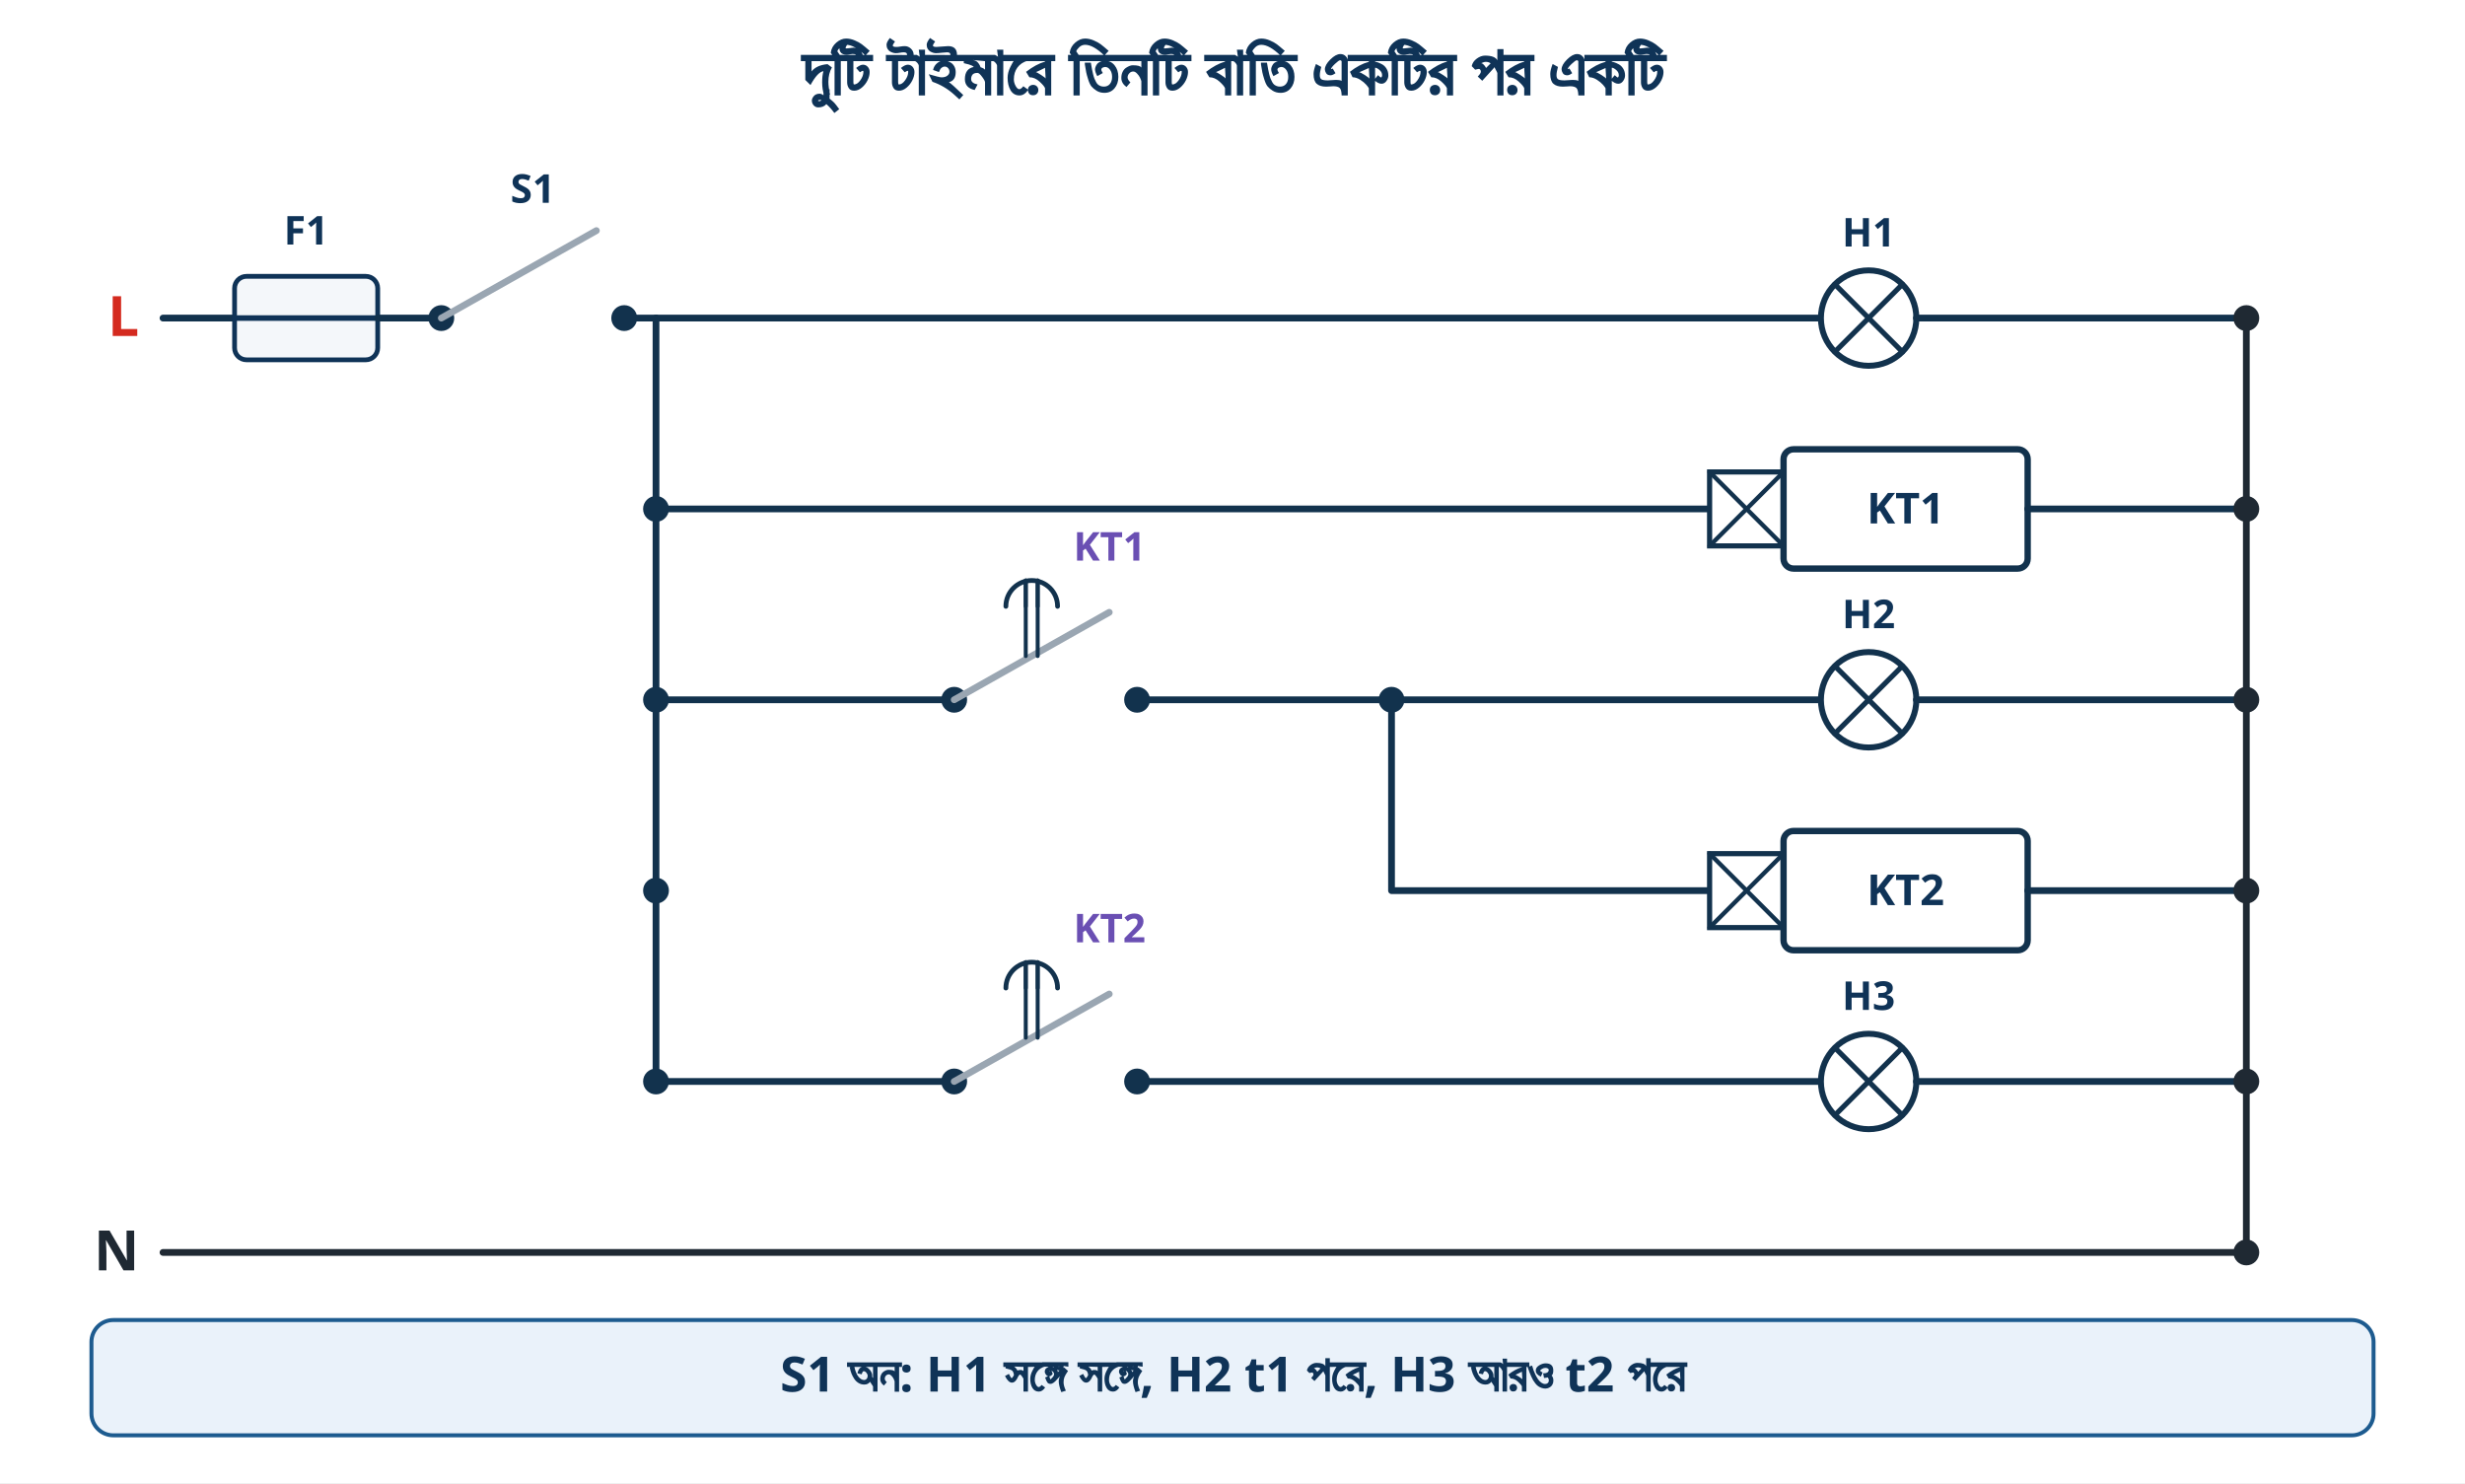
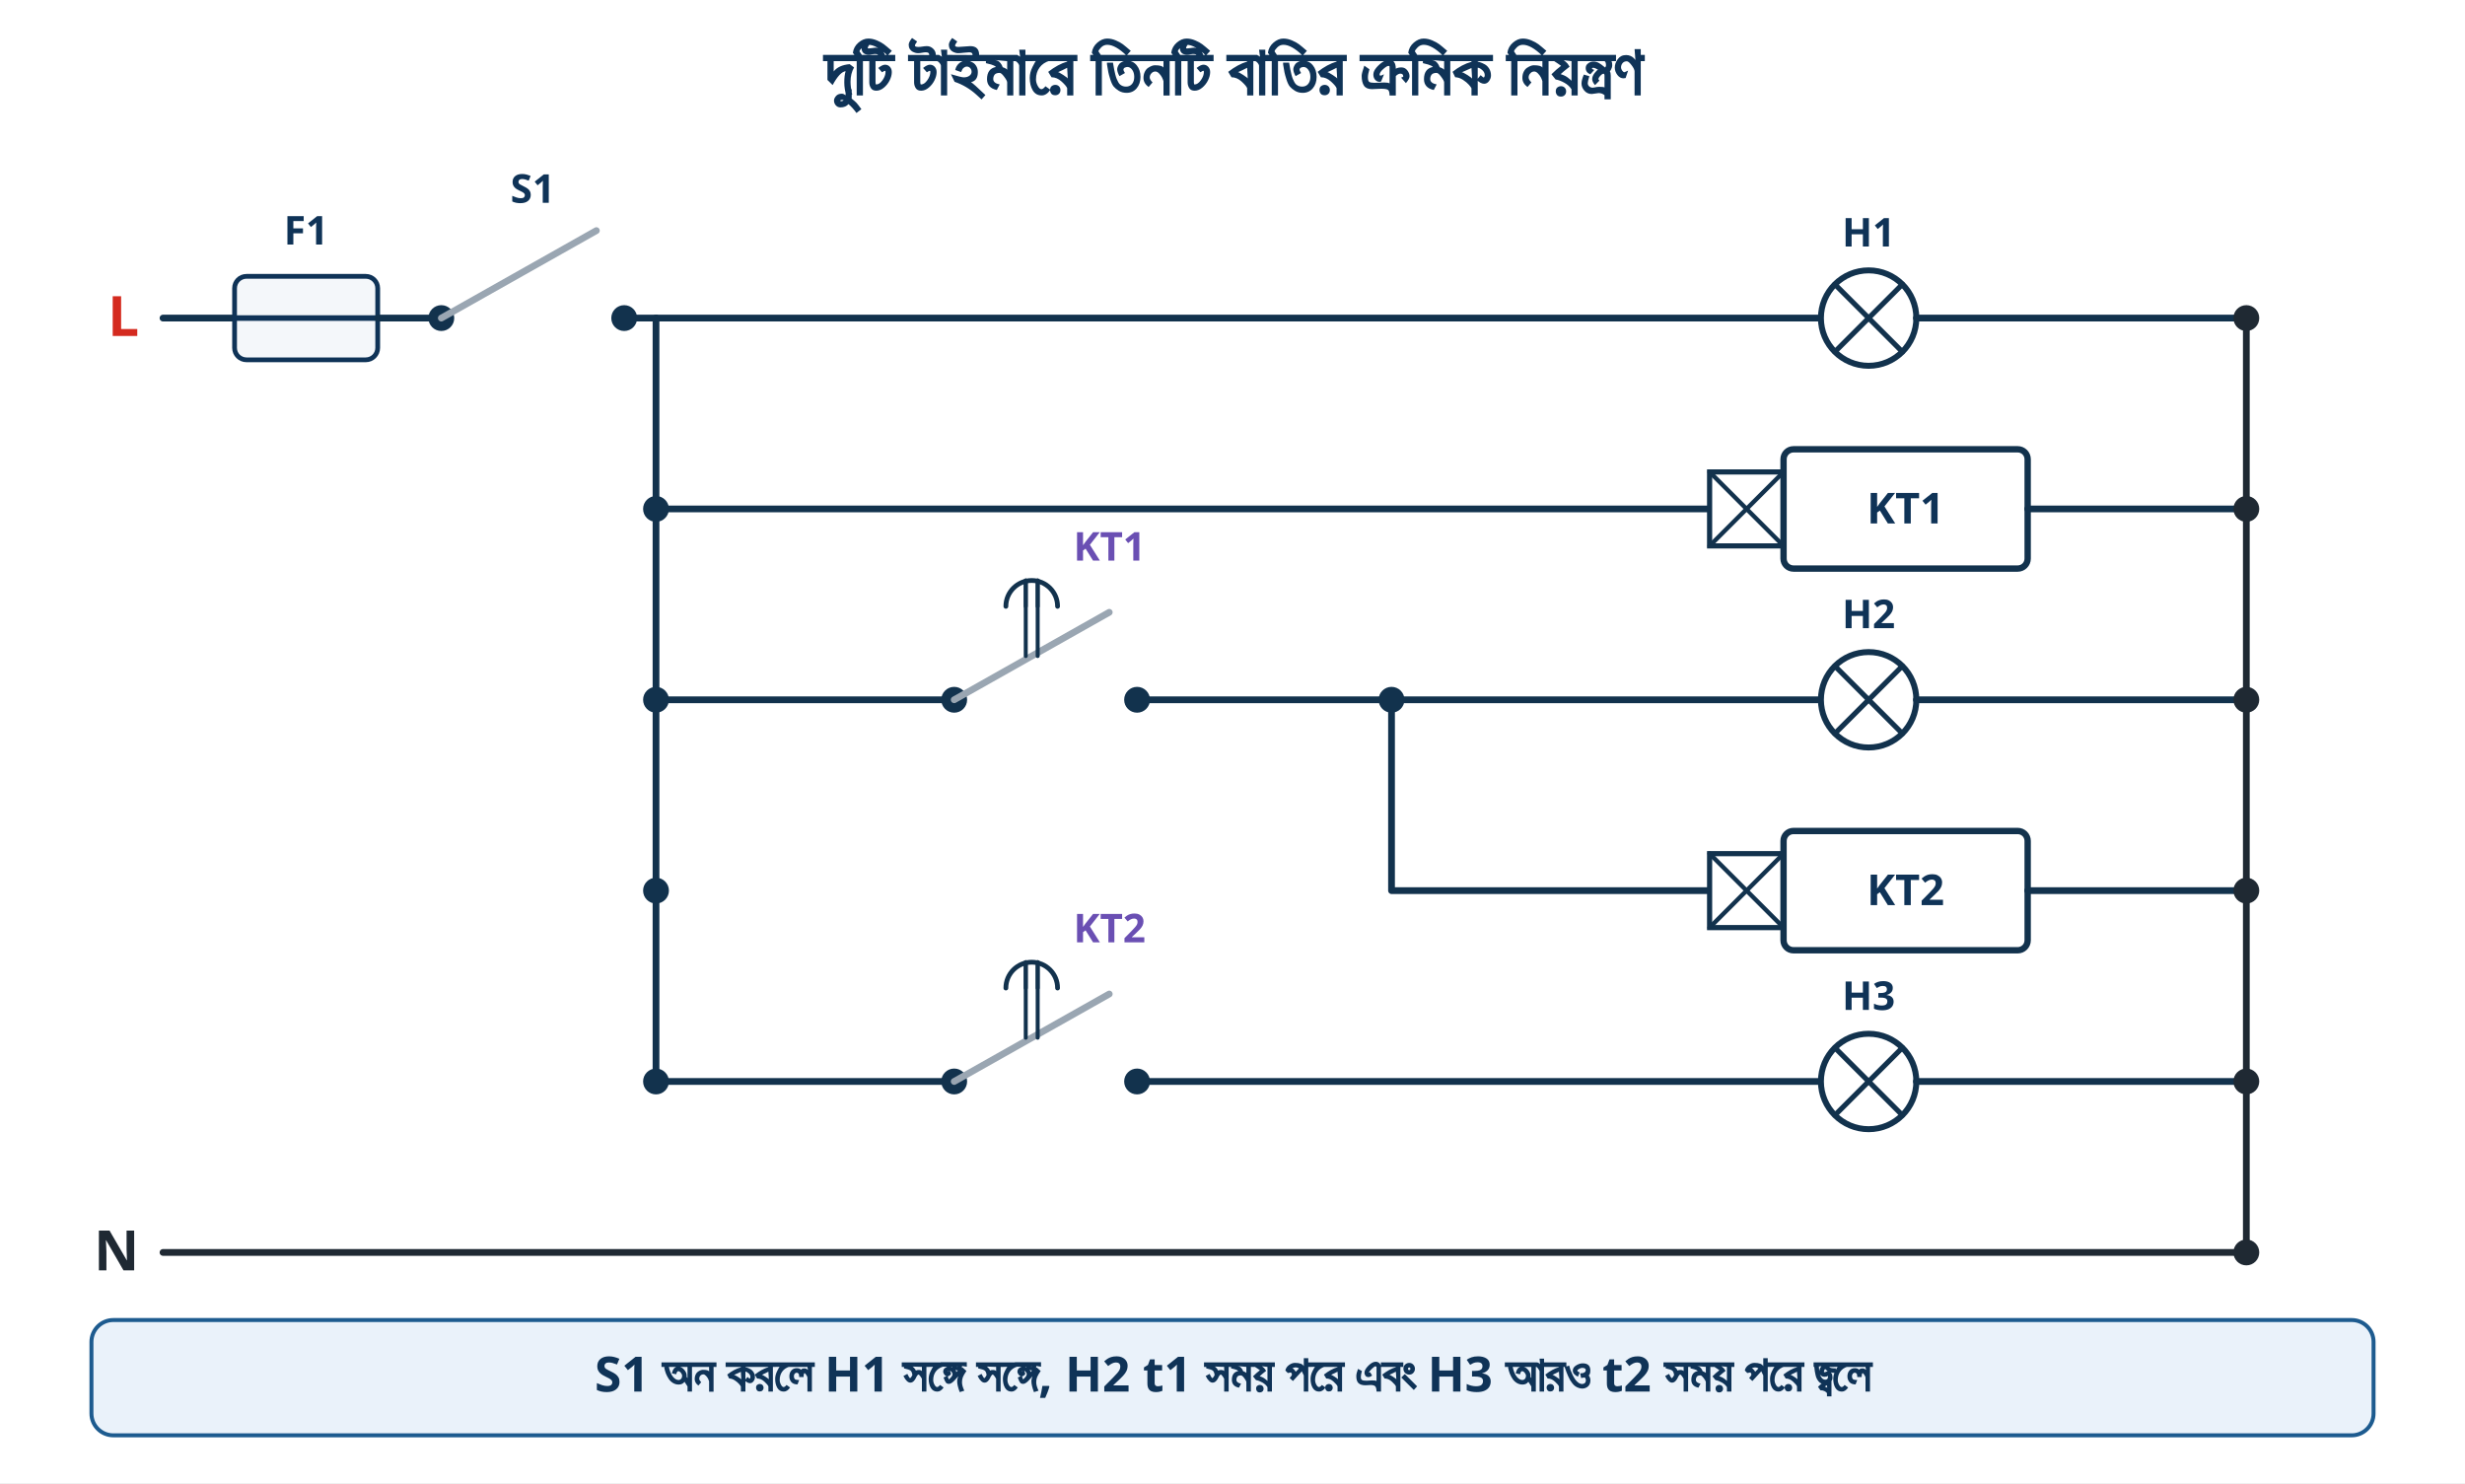
<svg xmlns="http://www.w3.org/2000/svg" width="1240" height="746" viewBox="0 0 1240 746">
  <rect width="1240" height="746" fill="#FFFFFF" />
-   <text x="620.0" y="48.0" font-family="Kalpurush" font-size="34" font-weight="700" fill="#0F3357" text-anchor="middle">দুটি টাইমারে তিনটি বাতি একটির পর একটি</text>
+   <text x="620.0" y="48.0" font-family="Kalpurush" font-size="34" font-weight="700" fill="#0F3357" text-anchor="middle">দুটি টাইমারে তিনটি বাতির ক্রমিক নিয়ন্ত্রণ</text>
  <text x="70.0" y="169.0" font-family="Kalpurush" font-size="28" font-weight="700" fill="#D42A1F" text-anchor="end">L</text>
  <text x="70.0" y="639.0" font-family="Kalpurush" font-size="28" font-weight="700" fill="#1F2933" text-anchor="end">N</text>
  <path d="M 82 160 L 118 160" fill="none" stroke="#12324D" stroke-width="3.4" stroke-linecap="round" stroke-linejoin="round" />
  <rect x="118.0" y="139.0" width="72.0" height="42.0" rx="6" fill="#F4F7FA" stroke="#0F3357" stroke-width="2.4" />
  <path d="M 118.0 160 L 190.0 160" fill="none" stroke="#0F3357" stroke-width="2.8" stroke-linecap="round" stroke-linejoin="round" />
  <text x="154.0" y="123.0" font-family="Kalpurush" font-size="20" font-weight="700" fill="#0F3357" text-anchor="middle">F1</text>
  <path d="M 190 160 L 222 160" fill="none" stroke="#12324D" stroke-width="3.4" stroke-linecap="round" stroke-linejoin="round" />
  <circle cx="222.0" cy="160.0" r="6.5" fill="#12324D" stroke="none" stroke-width="2" />
  <path d="M 222 160 L 300 116" fill="none" stroke="#9AA6B2" stroke-width="3.4" stroke-linecap="round" stroke-linejoin="round" />
  <circle cx="314.0" cy="160.0" r="6.5" fill="#12324D" stroke="none" stroke-width="2" />
  <text x="268.0" y="102.0" font-family="Kalpurush" font-size="20" font-weight="700" fill="#0F3357" text-anchor="middle">S1</text>
  <path d="M 314 160 L 330 160" fill="none" stroke="#12324D" stroke-width="3.4" stroke-linecap="round" stroke-linejoin="round" />
  <path d="M 330 160 L 330 544" fill="none" stroke="#12324D" stroke-width="3.4" stroke-linecap="round" stroke-linejoin="round" />
  <circle cx="330.0" cy="256.0" r="6.5" fill="#12324D" stroke="none" stroke-width="2" />
  <circle cx="330.0" cy="352.0" r="6.5" fill="#12324D" stroke="none" stroke-width="2" />
  <circle cx="330.0" cy="448.0" r="6.5" fill="#12324D" stroke="none" stroke-width="2" />
  <circle cx="330.0" cy="544.0" r="6.5" fill="#12324D" stroke="none" stroke-width="2" />
  <path d="M 330 160 L 916 160" fill="none" stroke="#12324D" stroke-width="3.4" stroke-linecap="round" stroke-linejoin="round" />
  <circle cx="940.0" cy="160.0" r="24.0" fill="#FFFFFF" stroke="#12324D" stroke-width="3" />
  <path d="M 923.032 143.032 L 956.968 176.968" fill="none" stroke="#12324D" stroke-width="2.6" stroke-linecap="round" stroke-linejoin="round" />
  <path d="M 923.032 176.968 L 956.968 143.032" fill="none" stroke="#12324D" stroke-width="2.6" stroke-linecap="round" stroke-linejoin="round" />
  <text x="940.0" y="124.0" font-family="Kalpurush" font-size="20" font-weight="700" fill="#0F3357" text-anchor="middle">H1</text>
  <path d="M 964 160 L 1130 160" fill="none" stroke="#12324D" stroke-width="3.4" stroke-linecap="round" stroke-linejoin="round" />
  <path d="M 330 256 L 860 256" fill="none" stroke="#12324D" stroke-width="3.4" stroke-linecap="round" stroke-linejoin="round" />
  <rect x="860.0" y="237.4" width="37.2" height="37.2" rx="0" fill="#FFFFFF" stroke="#12324D" stroke-width="2.6" />
  <path d="M 860 237.4 L 897.2 274.6" fill="none" stroke="#12324D" stroke-width="2.2" stroke-linecap="round" stroke-linejoin="round" />
  <path d="M 860 274.6 L 897.2 237.4" fill="none" stroke="#12324D" stroke-width="2.2" stroke-linecap="round" stroke-linejoin="round" />
  <rect x="897.2" y="226.0" width="122.8" height="60.0" rx="5" fill="#FFFFFF" stroke="#12324D" stroke-width="3.2" />
  <text x="958.6" y="263.3" font-family="Kalpurush" font-size="21.5" font-weight="700" fill="#0F3357" text-anchor="middle">KT1</text>
  <path d="M 1020 256 L 1130 256" fill="none" stroke="#12324D" stroke-width="3.4" stroke-linecap="round" stroke-linejoin="round" />
  <path d="M 330 352 L 480 352" fill="none" stroke="#12324D" stroke-width="3.4" stroke-linecap="round" stroke-linejoin="round" />
  <circle cx="480.0" cy="352.0" r="6.5" fill="#12324D" stroke="none" stroke-width="2" />
  <path d="M 480 352 L 558 308" fill="none" stroke="#9AA6B2" stroke-width="3.4" stroke-linecap="round" stroke-linejoin="round" />
  <circle cx="572.0" cy="352.0" r="6.5" fill="#12324D" stroke="none" stroke-width="2" />
  <path d="M 516.0 330 L 516.0 292" fill="none" stroke="#12324D" stroke-width="2" stroke-linecap="round" stroke-linejoin="round" />
  <path d="M 522.0 330 L 522.0 292" fill="none" stroke="#12324D" stroke-width="2" stroke-linecap="round" stroke-linejoin="round" />
  <path d="M 506.0 305 A 13 13 0 0 1 532.0 305" fill="none" stroke="#12324D" stroke-width="2.4" stroke-linecap="round" stroke-linejoin="round" />
  <path d="M 516.0 292 L 516.0 305" fill="none" stroke="#12324D" stroke-width="2" stroke-linecap="round" stroke-linejoin="round" />
  <path d="M 522.0 292 L 522.0 305" fill="none" stroke="#12324D" stroke-width="2" stroke-linecap="round" stroke-linejoin="round" />
  <text x="540.0" y="282.0" font-family="Kalpurush" font-size="20" font-weight="700" fill="#6A4FB3" text-anchor="start">KT1</text>
  <path d="M 572 352 L 916 352" fill="none" stroke="#12324D" stroke-width="3.4" stroke-linecap="round" stroke-linejoin="round" />
  <circle cx="940.0" cy="352.0" r="24.0" fill="#FFFFFF" stroke="#12324D" stroke-width="3" />
  <path d="M 923.032 335.032 L 956.968 368.968" fill="none" stroke="#12324D" stroke-width="2.6" stroke-linecap="round" stroke-linejoin="round" />
  <path d="M 923.032 368.968 L 956.968 335.032" fill="none" stroke="#12324D" stroke-width="2.6" stroke-linecap="round" stroke-linejoin="round" />
  <text x="940.0" y="316.0" font-family="Kalpurush" font-size="20" font-weight="700" fill="#0F3357" text-anchor="middle">H2</text>
  <path d="M 964 352 L 1130 352" fill="none" stroke="#12324D" stroke-width="3.4" stroke-linecap="round" stroke-linejoin="round" />
  <circle cx="700.0" cy="352.0" r="6.5" fill="#12324D" stroke="none" stroke-width="2" />
  <path d="M 700 352 L 700 448 L 860 448" fill="none" stroke="#12324D" stroke-width="3.4" stroke-linecap="round" stroke-linejoin="round" />
  <rect x="860.0" y="429.4" width="37.2" height="37.2" rx="0" fill="#FFFFFF" stroke="#12324D" stroke-width="2.6" />
  <path d="M 860 429.4 L 897.2 466.6" fill="none" stroke="#12324D" stroke-width="2.2" stroke-linecap="round" stroke-linejoin="round" />
  <path d="M 860 466.6 L 897.2 429.4" fill="none" stroke="#12324D" stroke-width="2.2" stroke-linecap="round" stroke-linejoin="round" />
  <rect x="897.2" y="418.0" width="122.8" height="60.0" rx="5" fill="#FFFFFF" stroke="#12324D" stroke-width="3.2" />
  <text x="958.6" y="455.3" font-family="Kalpurush" font-size="21.5" font-weight="700" fill="#0F3357" text-anchor="middle">KT2</text>
  <path d="M 1020 448 L 1130 448" fill="none" stroke="#12324D" stroke-width="3.4" stroke-linecap="round" stroke-linejoin="round" />
  <path d="M 330 544 L 480 544" fill="none" stroke="#12324D" stroke-width="3.4" stroke-linecap="round" stroke-linejoin="round" />
  <circle cx="480.0" cy="544.0" r="6.5" fill="#12324D" stroke="none" stroke-width="2" />
  <path d="M 480 544 L 558 500" fill="none" stroke="#9AA6B2" stroke-width="3.4" stroke-linecap="round" stroke-linejoin="round" />
  <circle cx="572.0" cy="544.0" r="6.5" fill="#12324D" stroke="none" stroke-width="2" />
  <path d="M 516.0 522 L 516.0 484" fill="none" stroke="#12324D" stroke-width="2" stroke-linecap="round" stroke-linejoin="round" />
  <path d="M 522.0 522 L 522.0 484" fill="none" stroke="#12324D" stroke-width="2" stroke-linecap="round" stroke-linejoin="round" />
  <path d="M 506.0 497 A 13 13 0 0 1 532.0 497" fill="none" stroke="#12324D" stroke-width="2.4" stroke-linecap="round" stroke-linejoin="round" />
  <path d="M 516.0 484 L 516.0 497" fill="none" stroke="#12324D" stroke-width="2" stroke-linecap="round" stroke-linejoin="round" />
  <path d="M 522.0 484 L 522.0 497" fill="none" stroke="#12324D" stroke-width="2" stroke-linecap="round" stroke-linejoin="round" />
  <text x="540.0" y="474.0" font-family="Kalpurush" font-size="20" font-weight="700" fill="#6A4FB3" text-anchor="start">KT2</text>
  <path d="M 572 544 L 916 544" fill="none" stroke="#12324D" stroke-width="3.4" stroke-linecap="round" stroke-linejoin="round" />
  <circle cx="940.0" cy="544.0" r="24.0" fill="#FFFFFF" stroke="#12324D" stroke-width="3" />
  <path d="M 923.032 527.032 L 956.968 560.968" fill="none" stroke="#12324D" stroke-width="2.6" stroke-linecap="round" stroke-linejoin="round" />
  <path d="M 923.032 560.968 L 956.968 527.032" fill="none" stroke="#12324D" stroke-width="2.6" stroke-linecap="round" stroke-linejoin="round" />
  <text x="940.0" y="508.0" font-family="Kalpurush" font-size="20" font-weight="700" fill="#0F3357" text-anchor="middle">H3</text>
  <path d="M 964 544 L 1130 544" fill="none" stroke="#12324D" stroke-width="3.4" stroke-linecap="round" stroke-linejoin="round" />
  <path d="M 1130 160 L 1130 630" fill="none" stroke="#1F2933" stroke-width="3.4" stroke-linecap="round" stroke-linejoin="round" />
  <circle cx="1130.0" cy="160.0" r="6.5" fill="#1F2933" stroke="none" stroke-width="2" />
  <circle cx="1130.0" cy="256.0" r="6.5" fill="#1F2933" stroke="none" stroke-width="2" />
  <circle cx="1130.0" cy="352.0" r="6.5" fill="#1F2933" stroke="none" stroke-width="2" />
  <circle cx="1130.0" cy="448.0" r="6.5" fill="#1F2933" stroke="none" stroke-width="2" />
  <circle cx="1130.0" cy="544.0" r="6.5" fill="#1F2933" stroke="none" stroke-width="2" />
  <path d="M 82 630 L 1130 630" fill="none" stroke="#1F2933" stroke-width="3.4" stroke-linecap="round" stroke-linejoin="round" />
  <circle cx="1130.0" cy="630.0" r="6.5" fill="#1F2933" stroke="none" stroke-width="2" />
  <rect x="46.0" y="664.0" width="1148.0" height="58.0" rx="11" fill="#EAF2FA" stroke="#1D5B8F" stroke-width="2" />
-   <text x="620.0" y="700.0" font-family="Kalpurush" font-size="24.5" font-weight="700" fill="#0F3357" text-anchor="middle">S1 অন: H1 সঙ্গে সঙ্গে, H2 t1 পরে, H3 আরও t2 পরে</text>
+   <text x="620.0" y="700.0" font-family="Kalpurush" font-size="24.5" font-weight="700" fill="#0F3357" text-anchor="middle">S1 অন করলে H1 সঙ্গে সঙ্গে, H2 t1 সময় পরে এবং H3 আরও t2 সময় পরে জ্বলে</text>
</svg>
